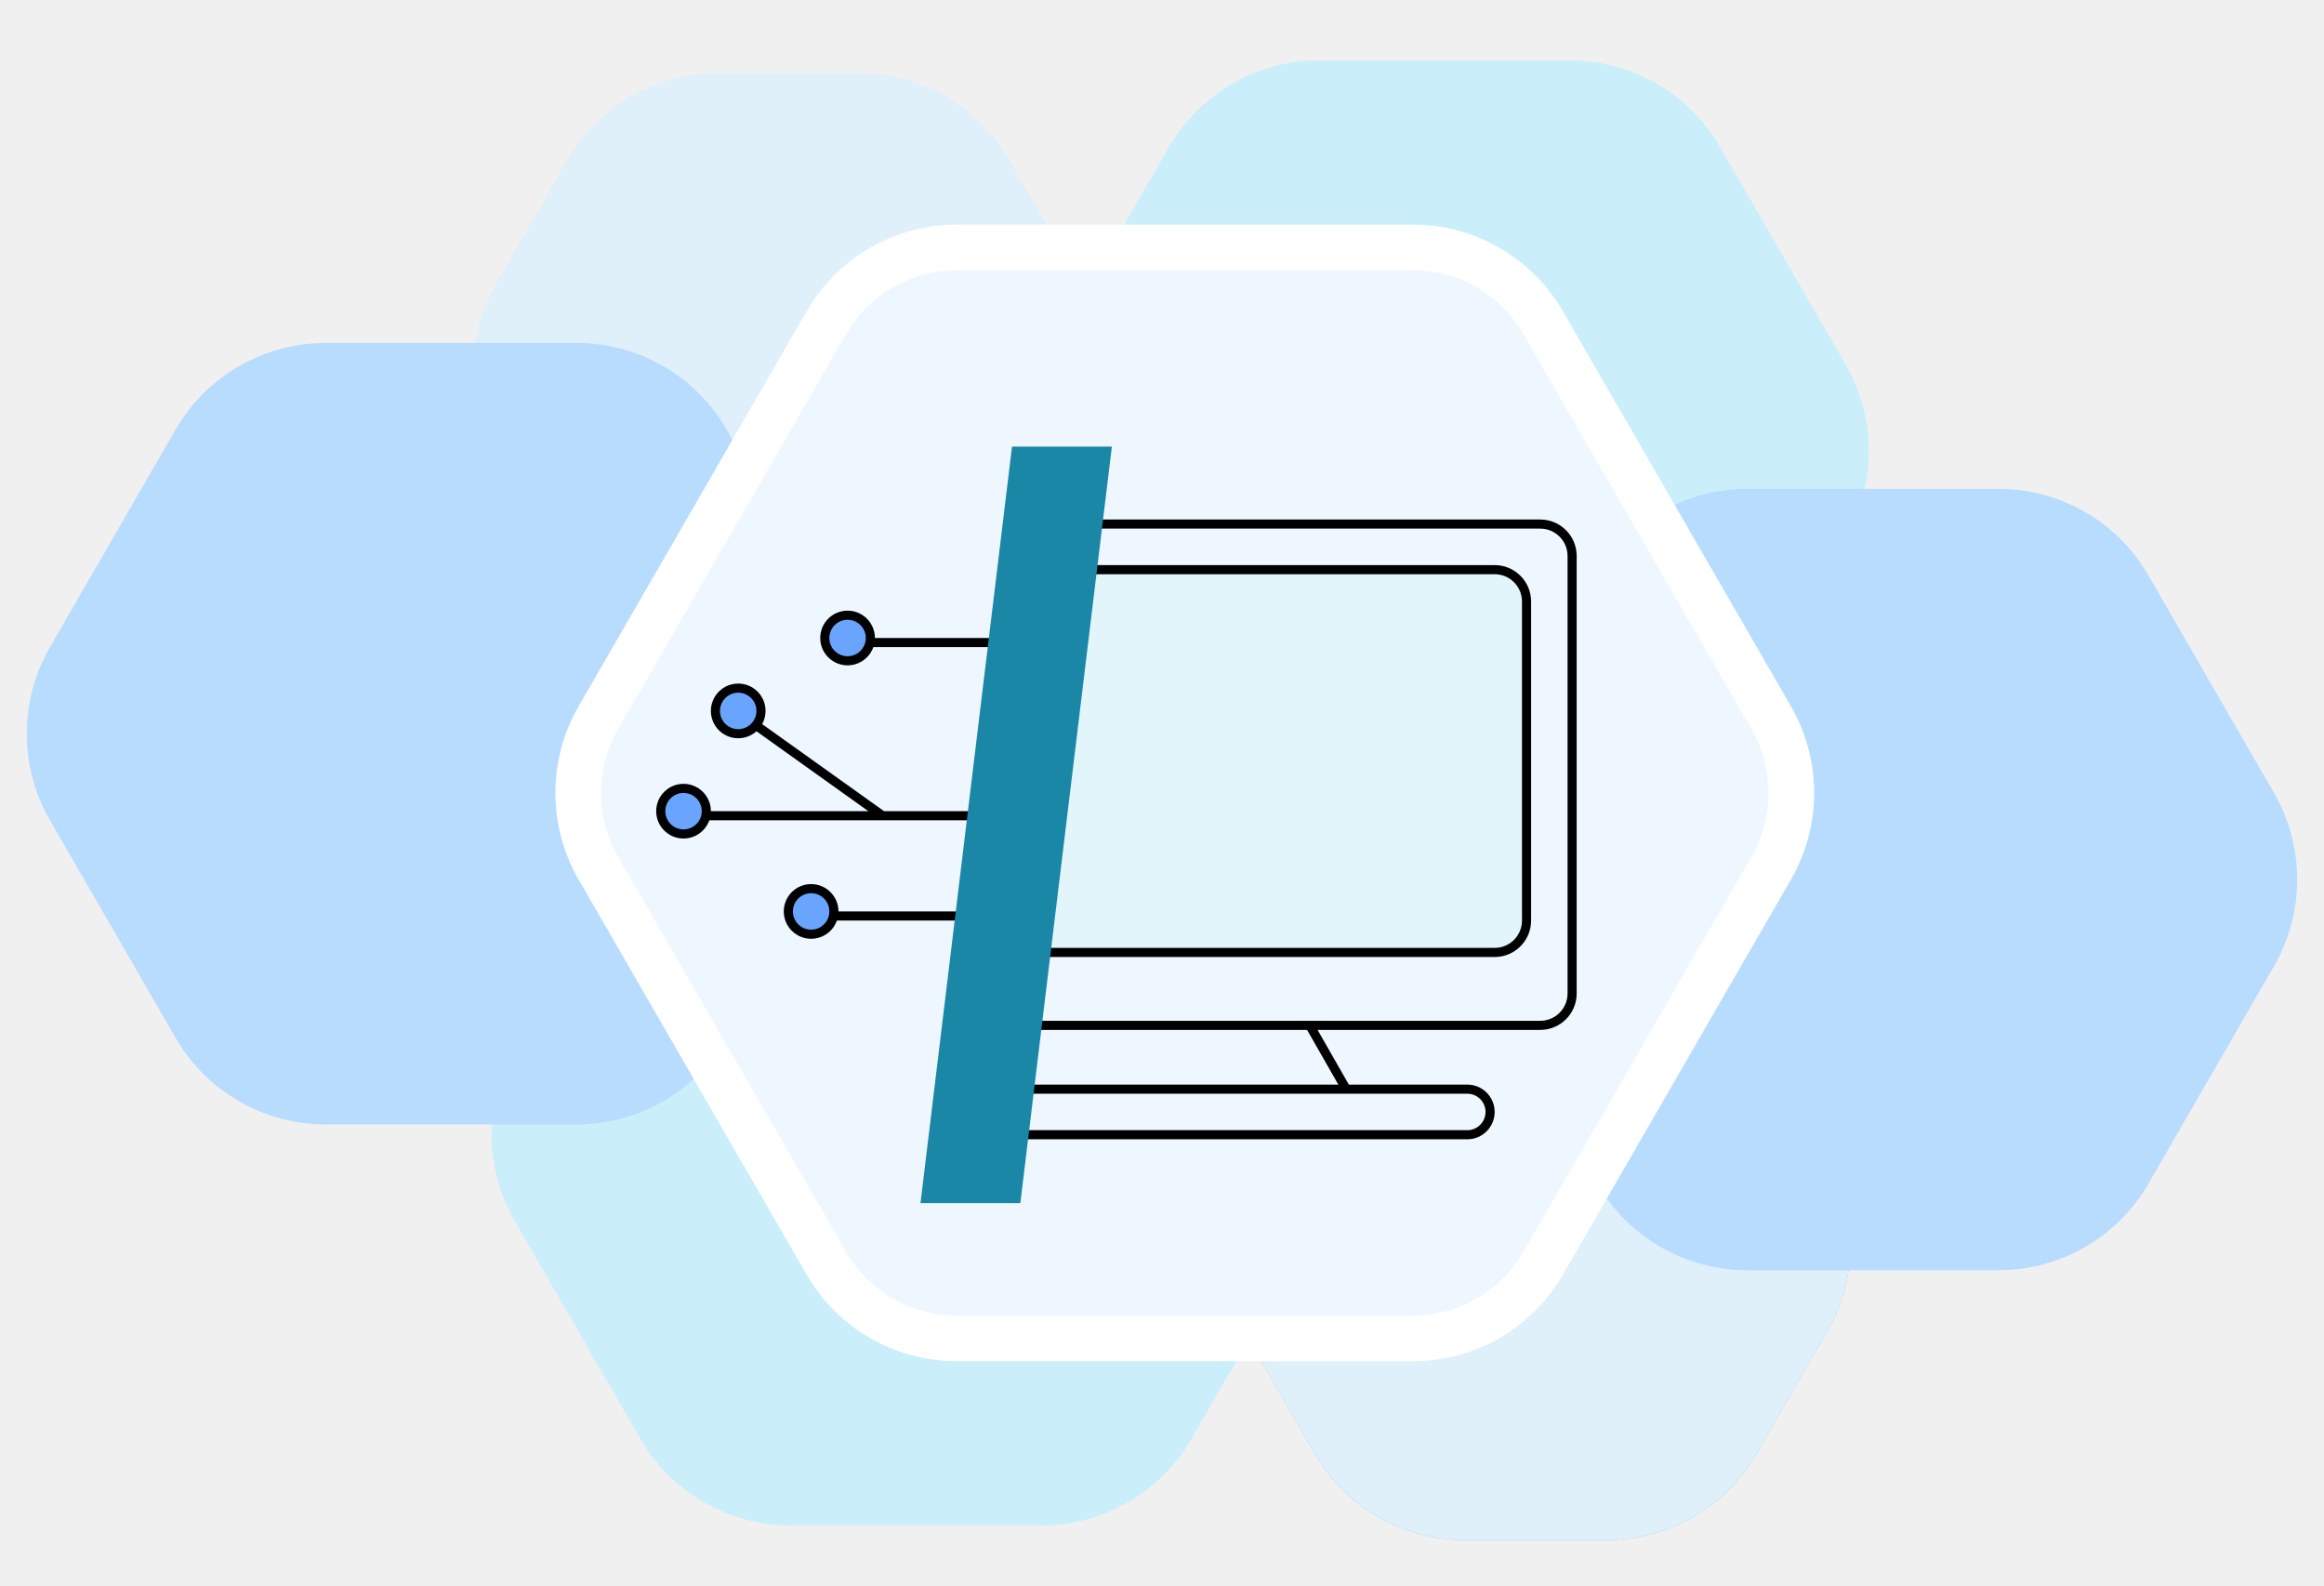
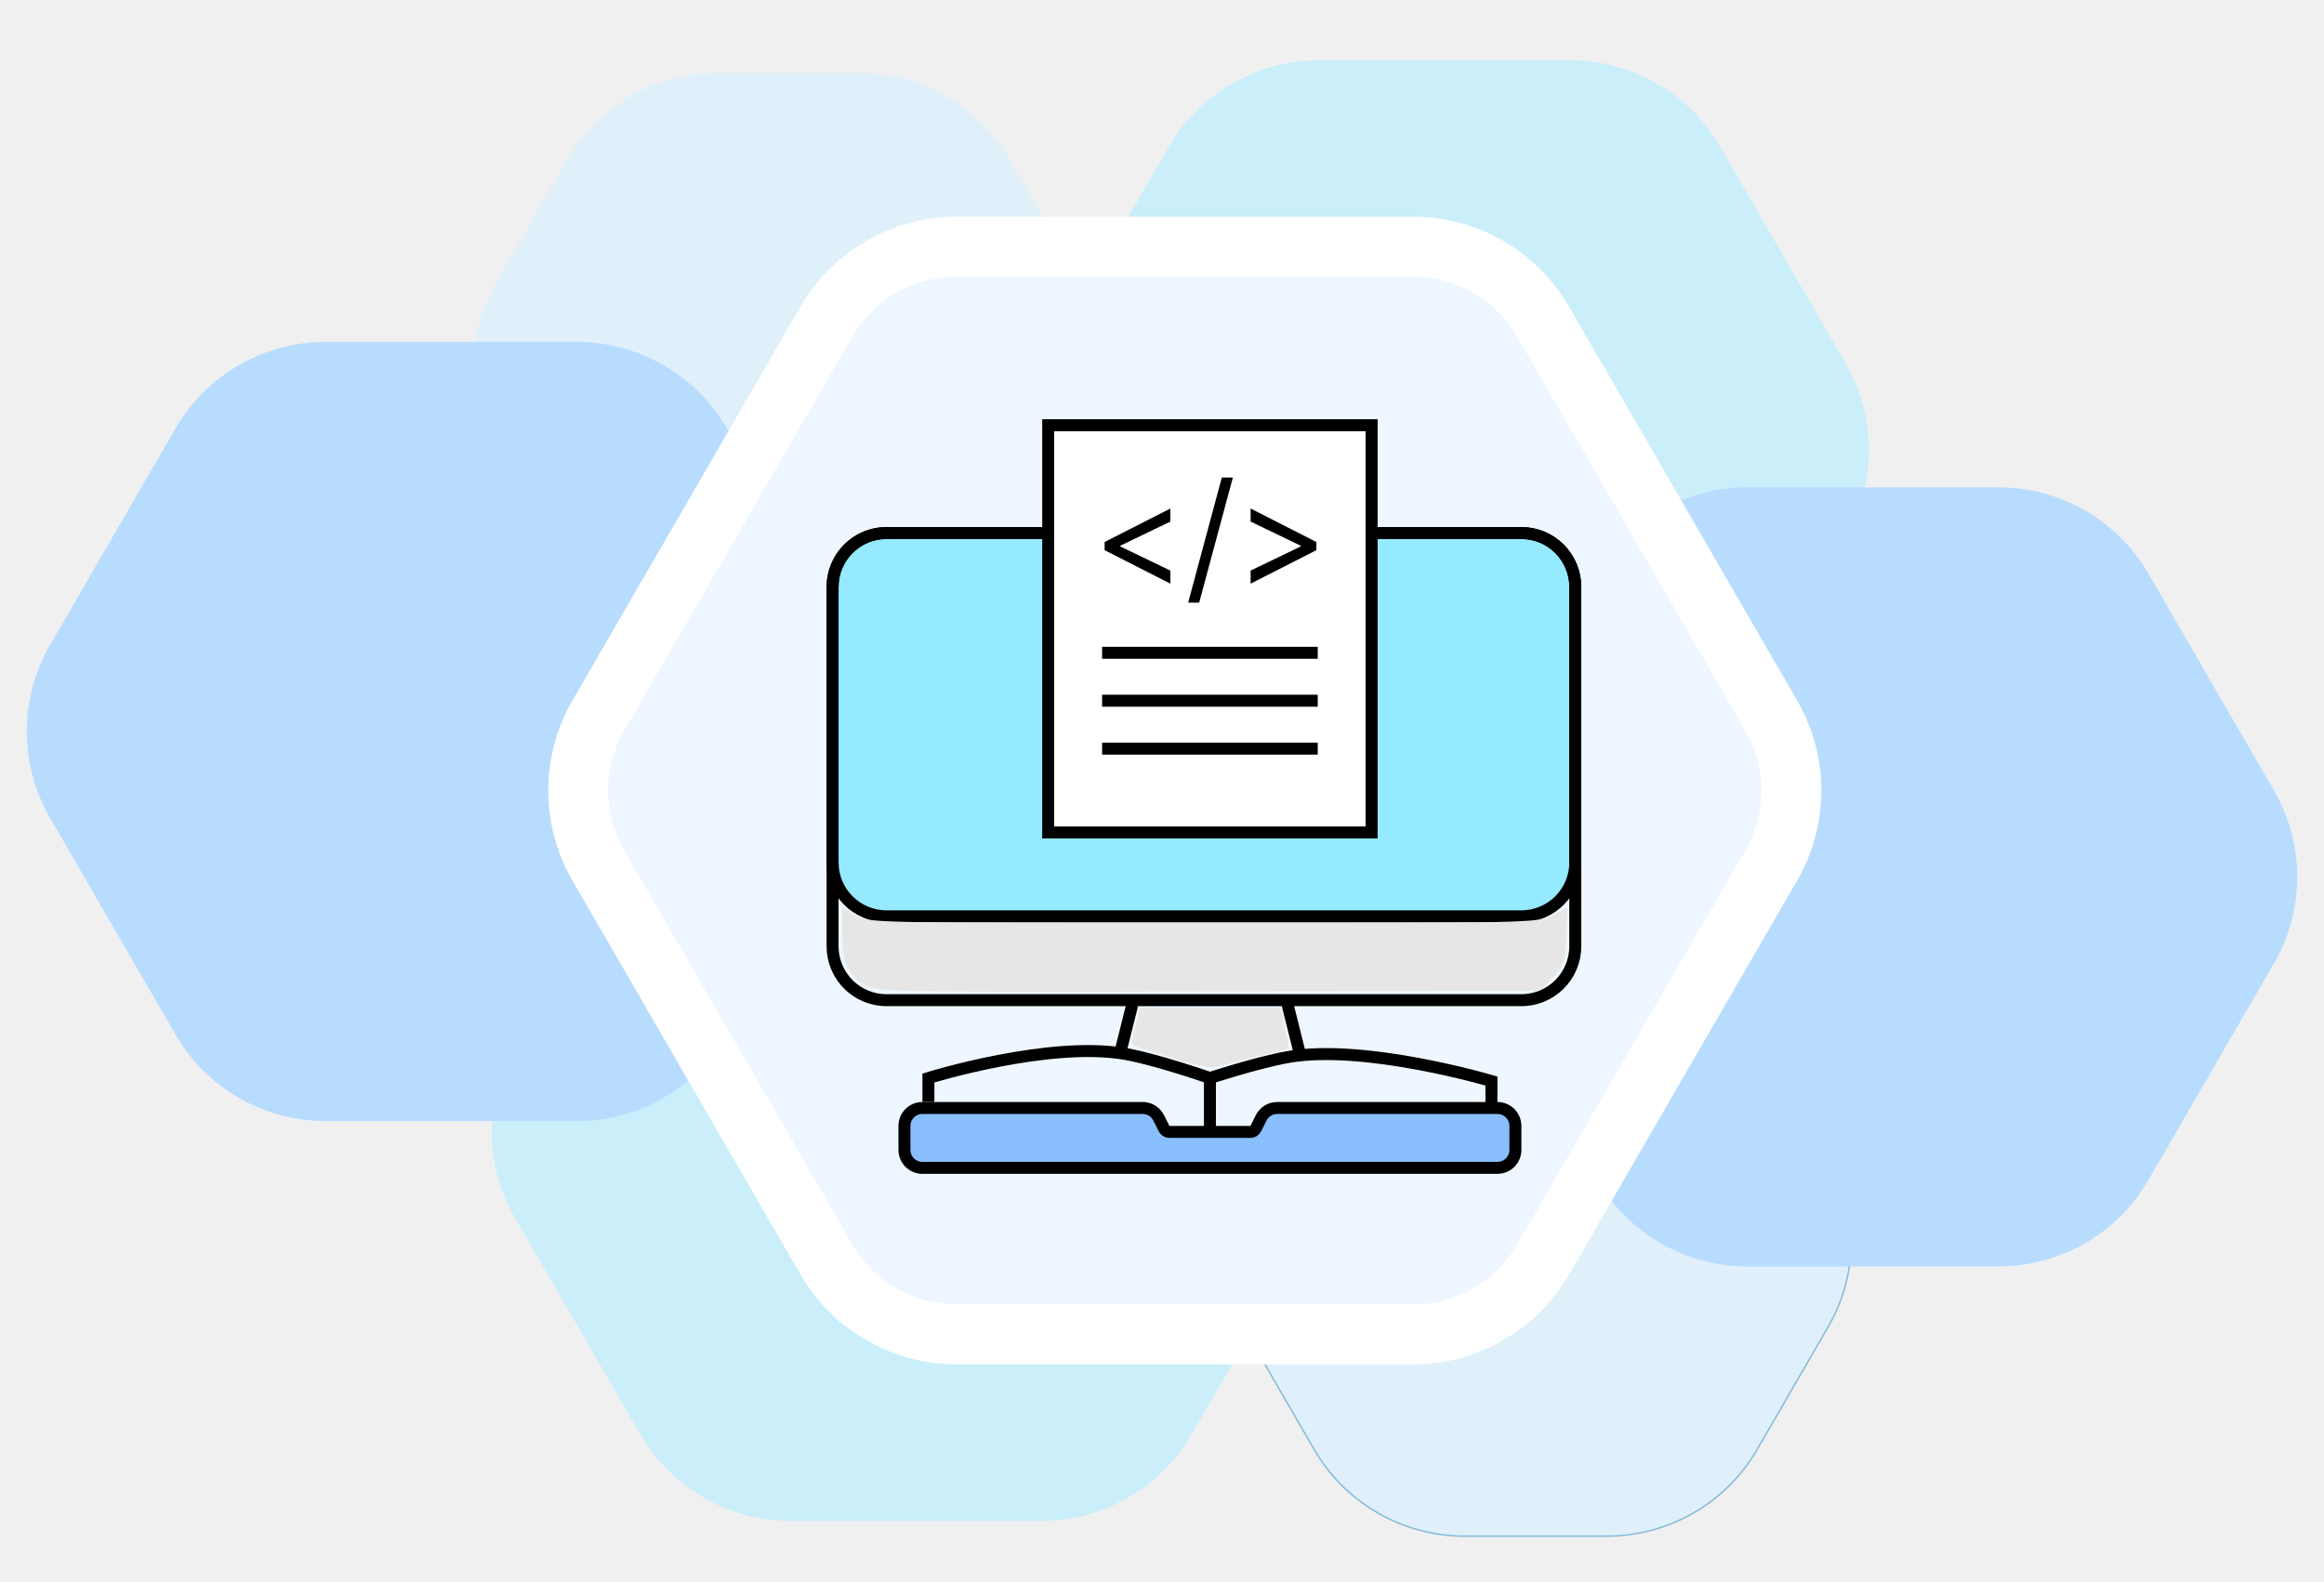
- <svg xmlns="http://www.w3.org/2000/svg" width="255" height="174" viewBox="0 0 255 174" fill="none">
-   <path d="M136.918 127.25L144.698 113.774C148.003 108.05 154.11 104.524 160.72 104.524L176.28 104.524C182.89 104.524 188.997 108.05 192.302 113.774L200.082 127.25C203.387 132.974 203.387 140.026 200.082 145.75L192.302 159.226C188.997 164.95 182.89 168.476 176.28 168.476L160.72 168.476C154.11 168.476 148.003 164.95 144.698 159.226L136.918 145.75C133.613 140.026 133.613 132.974 136.918 127.25Z" fill="#DFF0FA" stroke="#84BAD9" />
-   <path d="M114.485 59C111.091 53.121 111.091 45.879 114.485 40L128.265 16.132C131.659 10.253 137.932 6.632 144.72 6.632L172.28 6.632C179.068 6.632 185.341 10.253 188.735 16.132L202.515 40C205.909 45.879 205.909 53.121 202.515 59L188.735 82.868C185.341 88.747 179.068 92.368 172.28 92.368L144.72 92.368C137.932 92.368 131.659 88.747 128.265 82.868L114.485 59Z" fill="#CAEFFB" />
-   <path d="M136.485 146C133.091 140.121 133.091 132.879 136.485 127L144.265 113.524C147.659 107.645 153.932 104.024 160.72 104.024L176.28 104.024C183.068 104.024 189.341 107.645 192.735 113.524L200.515 127C203.909 132.879 203.909 140.121 200.515 146L192.735 159.476C189.341 165.355 183.068 168.976 176.28 168.976L160.72 168.976C153.932 168.976 147.659 165.355 144.265 159.476L136.485 146Z" fill="#DFF0FA" />
-   <path d="M161.485 106C158.091 100.121 158.091 92.879 161.485 87L175.265 63.132C178.659 57.253 184.932 53.632 191.72 53.632L219.28 53.632C226.068 53.632 232.341 57.253 235.735 63.132L249.515 87C252.909 92.879 252.909 100.121 249.515 106L235.735 129.868C232.341 135.747 226.068 139.368 219.28 139.368L191.72 139.368C184.932 139.368 178.659 135.747 175.265 129.868L161.485 106Z" fill="#B7DCFE" />
-   <path d="M56.485 134C53.091 128.121 53.091 120.879 56.485 115L70.265 91.132C73.659 85.253 79.932 81.632 86.72 81.632L114.28 81.632C121.068 81.632 127.341 85.253 130.735 91.132L144.515 115C147.909 120.879 147.909 128.121 144.515 134L130.735 157.868C127.341 163.747 121.068 167.368 114.28 167.368L86.72 167.368C79.932 167.368 73.659 163.747 70.265 157.868L56.485 134Z" fill="#CAEFFB" />
-   <path d="M118.515 31C121.909 36.879 121.909 44.121 118.515 50L110.735 63.476C107.341 69.355 101.068 72.976 94.28 72.976L78.72 72.976C71.932 72.976 65.659 69.355 62.265 63.476L54.485 50C51.091 44.121 51.091 36.879 54.485 31L62.265 17.524C65.659 11.645 71.932 8.024 78.72 8.024L94.28 8.024C101.068 8.024 107.341 11.645 110.735 17.524L118.515 31Z" fill="#DFF0FA" />
-   <path d="M93.515 71C96.909 76.879 96.909 84.121 93.515 90L79.735 113.868C76.341 119.747 70.068 123.368 63.28 123.368L35.72 123.368C28.932 123.368 22.659 119.747 19.265 113.868L5.485 90C2.091 84.121 2.091 76.879 5.485 71L19.265 47.132C22.659 41.253 28.932 37.632 35.72 37.632L63.28 37.632C70.068 37.632 76.341 41.253 79.735 47.132L93.515 71Z" fill="#B7DCFE" />
-   <path d="M194.35 95.25L169.32 138.604C166.372 143.709 160.925 146.854 155.03 146.854L104.97 146.854C99.075 146.854 93.628 143.709 90.68 138.604L65.65 95.25C62.703 90.145 62.703 83.855 65.65 78.75L90.68 35.396C93.628 30.291 99.075 27.146 104.97 27.146L155.03 27.146C160.925 27.146 166.372 30.291 169.32 35.396L194.35 78.75C197.298 83.855 197.298 90.145 194.35 95.25Z" fill="#EEF7FF" stroke="white" stroke-width="5" />
-   <circle cx="89" cy="100" r="2.5" fill="#69A5FF" stroke="black" />
-   <rect x="111.5" y="62.5" width="56" height="42" rx="3.5" fill="#E1F5FA" stroke="black" />
-   <rect x="110.5" y="57.5" width="62" height="55" rx="3.5" stroke="black" />
-   <rect x="109.5" y="119.5" width="54" height="5" rx="2.5" stroke="black" />
-   <line x1="147.566" y1="119.248" x2="143.566" y2="112.248" stroke="black" />
-   <line x1="109" y1="70.5" x2="95" y2="70.5" stroke="black" />
-   <line x1="105" y1="100.5" x2="91" y2="100.5" stroke="black" />
-   <line x1="107" y1="89.5" x2="77" y2="89.5" stroke="black" />
-   <path d="M111.043 49H122L111.957 132H101L111.043 49Z" fill="#1B87A6" />
-   <circle cx="93" cy="70" r="2.5" fill="#69A5FF" stroke="black" />
-   <circle cx="75" cy="89" r="2.5" fill="#69A5FF" stroke="black" />
-   <circle cx="81" cy="78" r="2.5" fill="#69A5FF" stroke="black" />
-   <line x1="96.709" y1="89.407" x2="82.709" y2="79.407" stroke="black" />
+ <svg xmlns="http://www.w3.org/2000/svg" width="194" height="132" viewBox="0 0 194 132" fill="none">
+   <path d="M104.165 96.534L110.084 86.311C112.598 81.969 117.244 79.294 122.273 79.294H134.111C139.14 79.294 143.786 81.969 146.3 86.311L152.219 96.534C154.734 100.877 154.734 106.227 152.219 110.569L146.3 120.792C143.786 125.134 139.14 127.809 134.111 127.809H122.273C117.244 127.809 112.598 125.134 110.084 120.792L104.165 110.569C101.651 106.227 101.651 100.877 104.165 96.534Z" fill="#DFF0FA" stroke="#84BAD9" />
+   <path d="M87.098 44.759C84.516 40.299 84.516 34.804 87.098 30.345L97.582 12.238C100.164 7.778 104.937 5.031 110.101 5.031H131.068C136.232 5.031 141.005 7.778 143.587 12.238L154.07 30.345C156.652 34.804 156.652 40.299 154.07 44.759L143.587 62.866C141.005 67.325 136.232 70.073 131.068 70.073H110.101C104.937 70.073 100.164 67.325 97.582 62.866L87.098 44.759Z" fill="#CAEFFB" />
+   <path d="M103.836 110.759C101.254 106.299 101.254 100.805 103.836 96.345L109.755 86.122C112.337 81.662 117.109 78.915 122.273 78.915H134.111C139.275 78.915 144.048 81.662 146.63 86.122L152.549 96.345C155.131 100.805 155.131 106.299 152.549 110.759L146.63 120.982C144.048 125.442 139.275 128.189 134.111 128.189H122.273C117.109 128.189 112.337 125.442 109.755 120.982L103.836 110.759Z" fill="#DFF0FA" />
+   <path d="M122.855 80.414C120.273 75.954 120.273 70.46 122.855 66L133.339 47.893C135.921 43.433 140.693 40.686 145.858 40.686H166.825C171.989 40.686 176.761 43.433 179.343 47.893L189.827 66C192.409 70.46 192.409 75.954 189.827 80.414L179.343 98.52C176.761 102.98 171.989 105.727 166.825 105.727H145.858C140.693 105.727 135.921 102.98 133.339 98.52L122.855 80.414Z" fill="#B7DCFE" />
+   <path d="M42.973 101.655C40.391 97.195 40.391 91.701 42.973 87.241L53.457 69.134C56.039 64.675 60.811 61.928 65.975 61.928H86.942C92.107 61.928 96.879 64.675 99.461 69.134L109.945 87.241C112.527 91.701 112.527 97.195 109.945 101.655L99.461 119.762C96.879 124.222 92.107 126.969 86.942 126.969H65.975C60.811 126.969 56.039 124.222 53.457 119.762L42.973 101.655Z" fill="#CAEFFB" />
+   <path d="M90.164 23.517C92.746 27.977 92.746 33.471 90.164 37.931L84.245 48.154C81.663 52.614 76.891 55.361 71.727 55.361H59.889C54.724 55.361 49.953 52.614 47.37 48.154L41.451 37.931C38.869 33.471 38.869 27.977 41.451 23.517L47.37 13.294C49.953 8.834 54.724 6.087 59.889 6.087H71.727C76.891 6.087 81.663 8.834 84.245 13.294L90.164 23.517Z" fill="#DFF0FA" />
+   <path d="M71.145 53.862C73.727 58.322 73.727 63.816 71.145 68.276L60.661 86.383C58.079 90.843 53.307 93.59 48.143 93.59H27.175C22.011 93.59 17.239 90.843 14.657 86.383L4.173 68.276C1.591 63.816 1.591 58.322 4.173 53.862L14.657 35.755C17.239 31.296 22.011 28.548 27.175 28.548H48.143C53.307 28.548 58.079 31.296 60.661 35.755L71.145 53.862Z" fill="#B7DCFE" />
+   <path d="M147.859 72.259L128.816 105.148C126.573 109.021 122.429 111.406 117.944 111.406H79.86C75.375 111.406 71.231 109.021 68.988 105.148L49.945 72.259C47.703 68.386 47.703 63.614 49.945 59.741L68.988 26.852C71.231 22.979 75.375 20.594 79.86 20.594H117.944C122.429 20.594 126.573 22.979 128.816 26.852L147.859 59.741C150.101 63.614 150.101 68.386 147.859 72.259Z" fill="#EEF7FF" stroke="white" stroke-width="5" />
+   <path d="M127 44.5H74C71.515 44.5 69.5 46.515 69.5 49V72C69.5 74.485 71.515 76.5 74 76.5H127C129.485 76.5 131.5 74.485 131.5 72V49C131.5 46.515 129.485 44.5 127 44.5Z" fill="#96EAFF" stroke="black" />
+   <path d="M127 44.5H74C71.515 44.5 69.5 46.515 69.5 49V79C69.5 81.485 71.515 83.5 74 83.5H127C129.485 83.5 131.5 81.485 131.5 79V49C131.5 46.515 129.485 44.5 127 44.5Z" stroke="black" />
+   <path d="M93.515 87.879L94.515 83.879" stroke="black" />
+   <path d="M108.485 87.879L107.485 83.879" stroke="black" />
+   <path d="M114.5 35.5H87.5V69.5H114.5V35.5Z" fill="white" stroke="black" />
+   <path d="M92.21 45.932V45.25L97.699 42.455V43.545L93.489 45.574L93.523 45.506V45.676L93.489 45.608L97.699 47.636V48.727L92.21 45.932ZM102.916 39.864L100.103 50.312H99.183L101.995 39.864H102.916ZM109.886 45.932L104.398 48.727V47.636L108.608 45.608L108.574 45.676V45.506L108.608 45.574L104.398 43.545V42.455L109.886 45.25V45.932Z" fill="black" />
+   <path d="M92 62.5H110" stroke="black" />
+   <path d="M92 54.5H110" stroke="black" />
+   <path d="M92 58.5H110" stroke="black" />
+   <path d="M77.5 92V90C77.5 90 87.612 86.852 94 88C96.614 88.47 101 90 101 90" stroke="black" />
+   <path d="M124.5 92.252V90.252C124.5 90.252 113.888 87.104 107.5 88.252C104.886 88.722 101 90 101 90" stroke="black" />
+   <path d="M126.5 96V94C126.5 93.172 125.828 92.5 125 92.5H106.618C106.05 92.5 105.53 92.821 105.276 93.329L104.829 94.224C104.744 94.393 104.571 94.5 104.382 94.5H97.618C97.429 94.5 97.255 94.393 97.171 94.224L96.724 93.329C96.469 92.821 95.95 92.5 95.382 92.5H77C76.172 92.5 75.5 93.172 75.5 94V96C75.5 96.828 76.172 97.5 77 97.5H125C125.828 97.5 126.5 96.828 126.5 96Z" fill="#89BFFF" stroke="black" />
+   <path d="M101 90V94.5" stroke="black" />
+   <path d="M72.3 82.319C70.847 81.599 70.305 80.395 70.305 77.888V75.785L71.351 76.422C72.372 77.045 73.051 77.06 100.395 77.061C128.061 77.062 128.408 77.055 129.631 76.399L130.869 75.735L130.746 78.169C130.633 80.409 130.541 80.685 129.578 81.648L128.532 82.693L100.947 82.769C75.957 82.838 73.262 82.796 72.3 82.319Z" fill="#E6E6E6" />
+   <path d="M97.682 88.295C96.015 87.78 94.597 87.304 94.53 87.237C94.463 87.17 94.577 86.446 94.783 85.628L95.158 84.141H101.017H106.876L107.258 85.798C107.469 86.71 107.602 87.481 107.555 87.511C107.458 87.575 102.347 88.878 101.356 89.092C101.002 89.169 99.349 88.81 97.682 88.295Z" fill="#E6E6E6" />
</svg>
